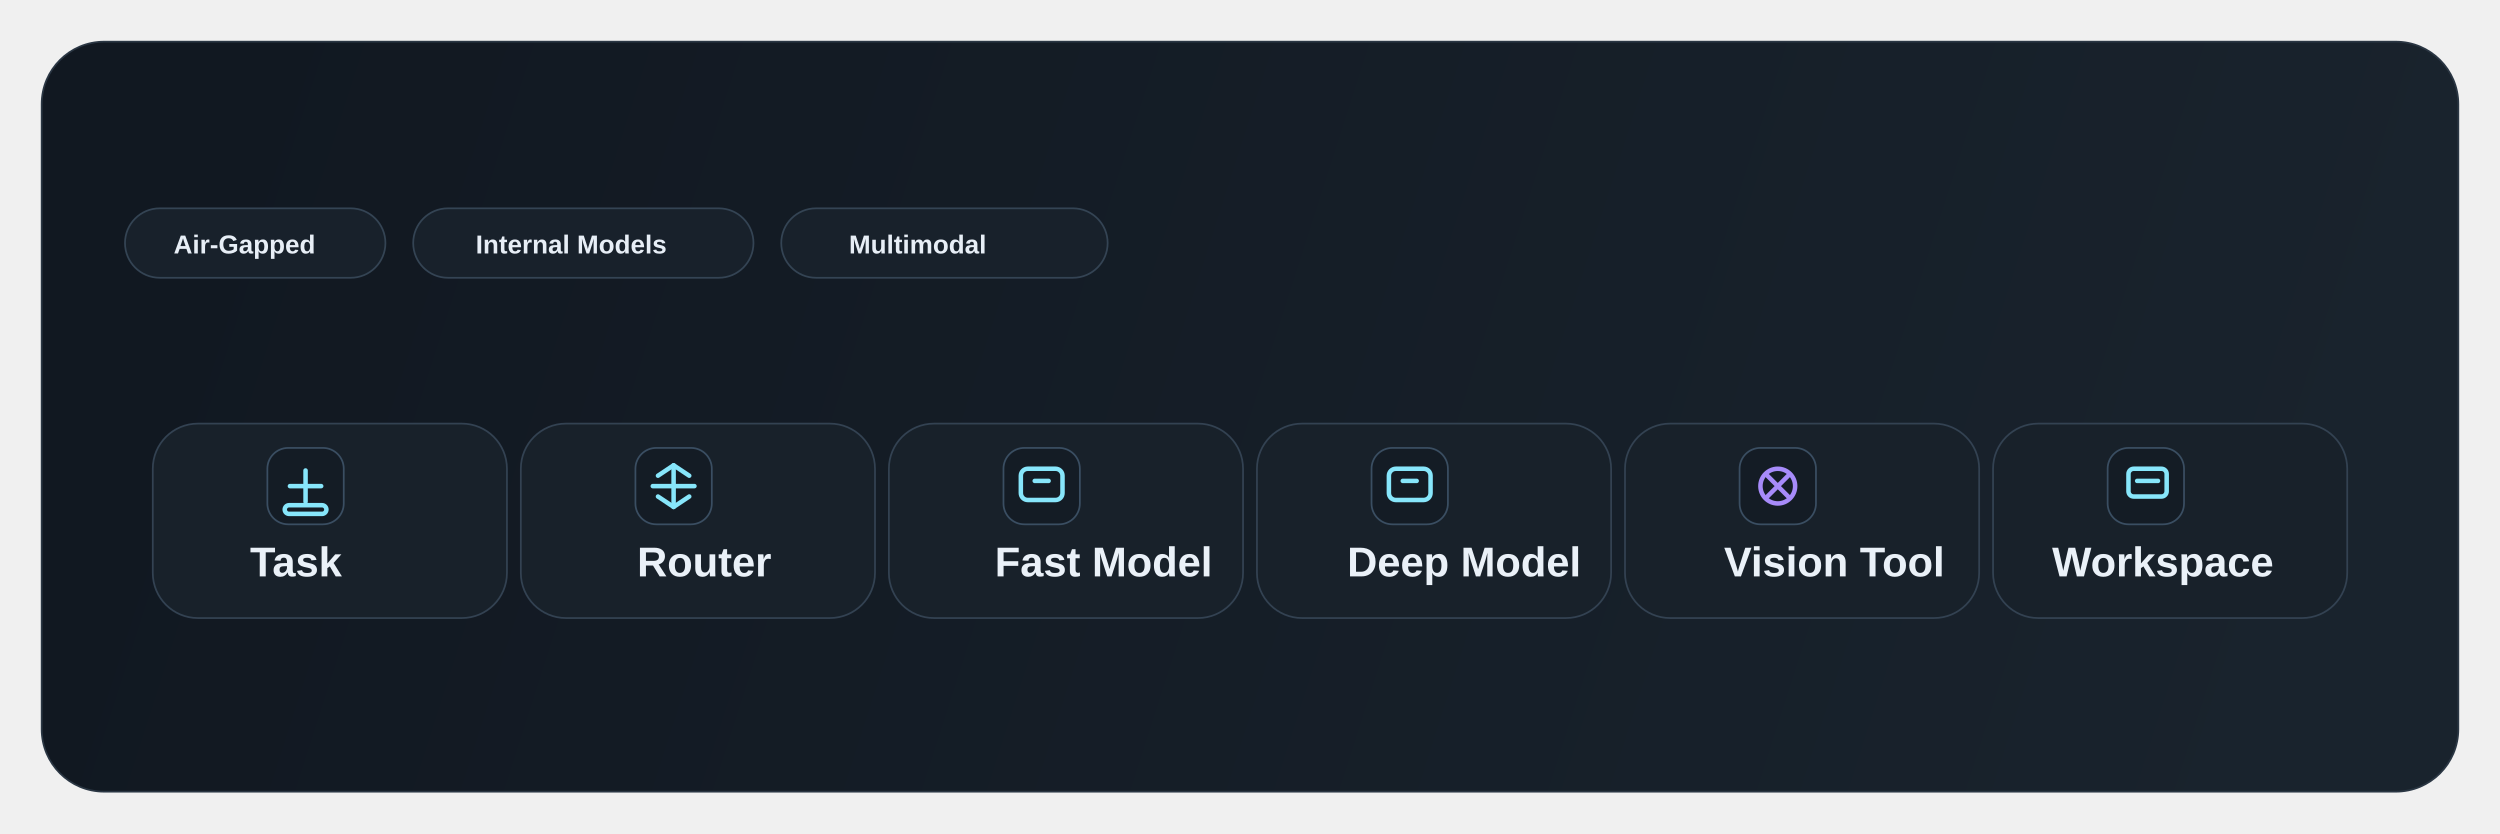
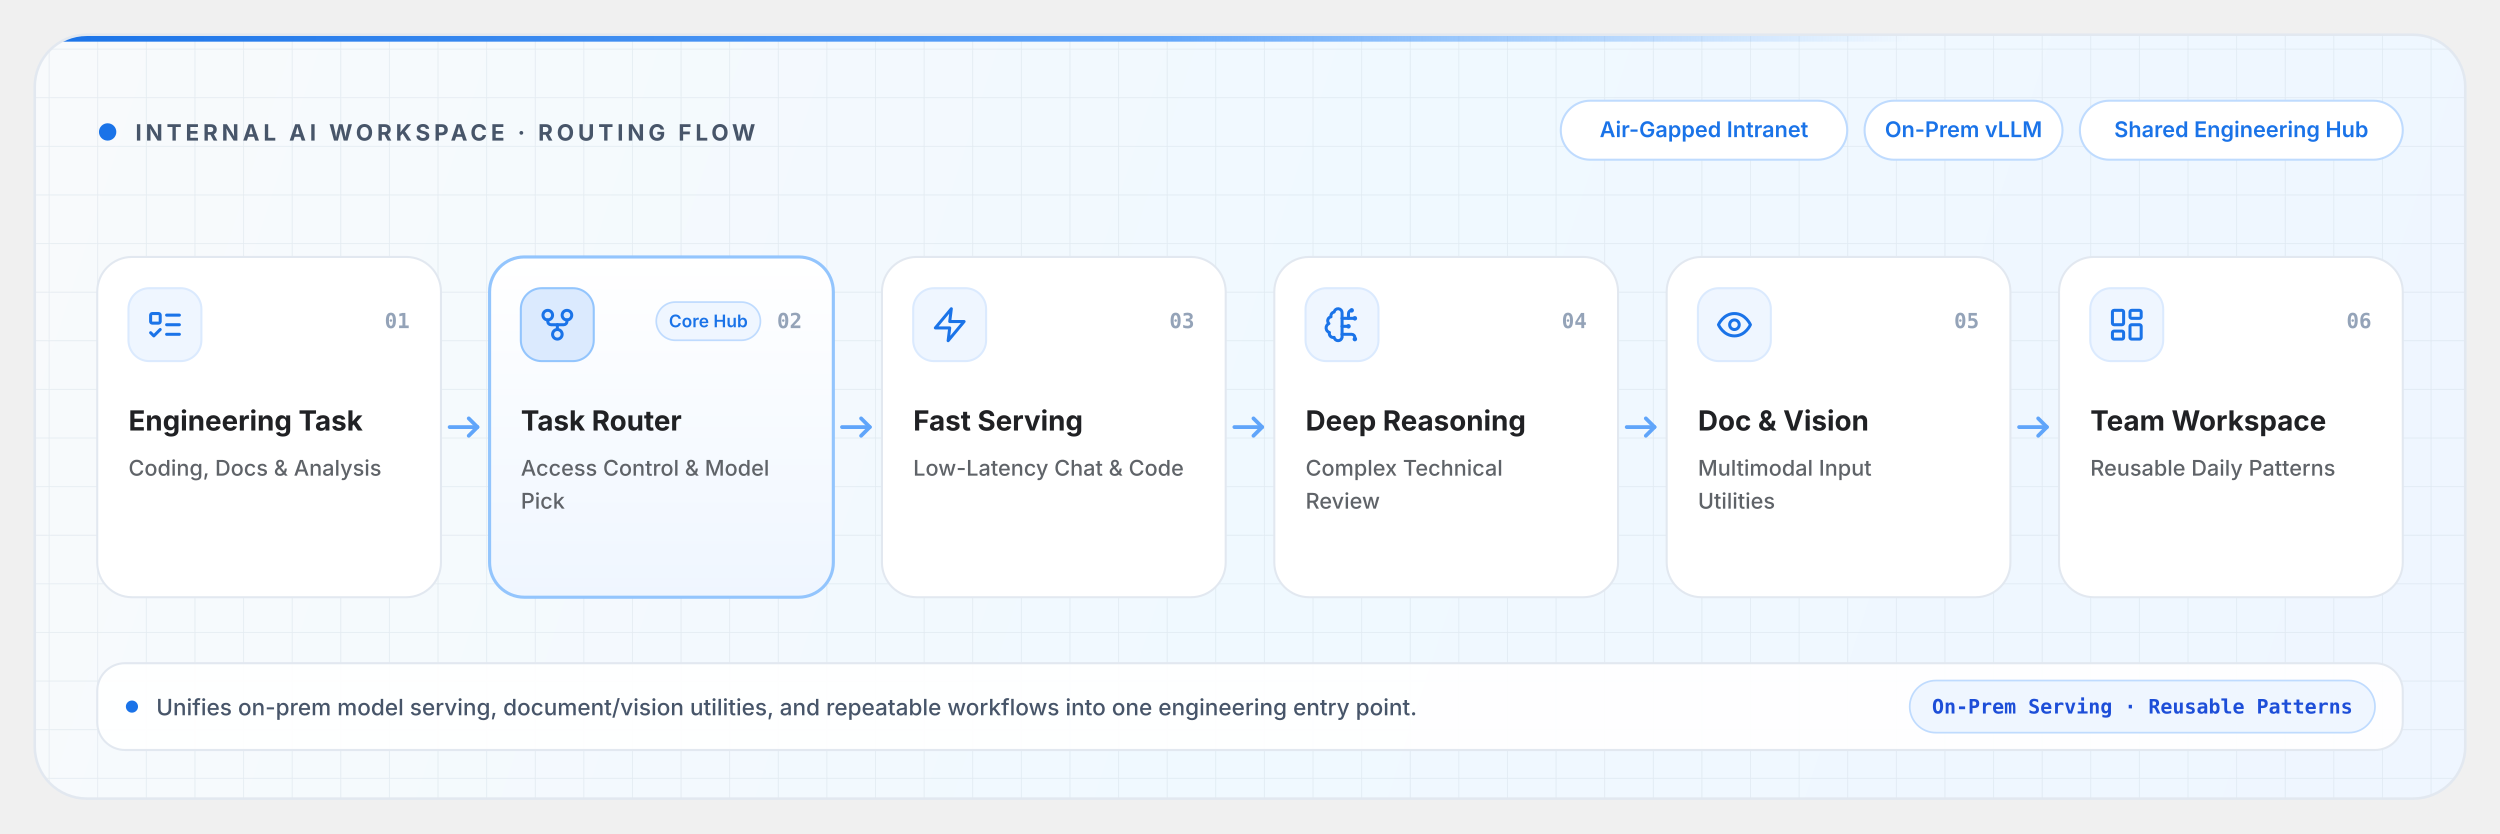
<svg xmlns="http://www.w3.org/2000/svg" width="1440" height="480" viewBox="0 0 1440 480" fill="none">
  <defs>
-     <linearGradient id="bg" x1="120" y1="48" x2="1320" y2="432" gradientUnits="userSpaceOnUse">
-       <stop stop-color="#111821" />
-       <stop offset="1" stop-color="#19232D" />
+     <linearGradient id="bg-pixart-genai-hub" x1="40" y1="20" x2="1400" y2="460" gradientUnits="userSpaceOnUse">
+       <stop stop-color="#F8FAFC" />
+       <stop offset="0.52" stop-color="#F0F9FF" />
+       <stop offset="1" stop-color="#EFF6FF" />
    </linearGradient>
-     <linearGradient id="node" x1="0" y1="0" x2="0" y2="120" gradientUnits="userSpaceOnUse">
-       <stop stop-color="#1E2833" />
-       <stop offset="1" stop-color="#18212A" />
+     <linearGradient id="topbar-pixart-genai-hub" x1="20" y1="20" x2="1100" y2="20" gradientUnits="userSpaceOnUse">
+       <stop stop-color="#1A73E8" />
+       <stop offset="0.6" stop-color="#60A5FA" />
+       <stop offset="1" stop-color="#60A5FA" stop-opacity="0" />
    </linearGradient>
-     <filter id="glow" x="-20%" y="-40%" width="140%" height="180%">
-       <feGaussianBlur stdDeviation="10" result="blur" />
-       <feMerge>
-         <feMergeNode in="blur" />
-         <feMergeNode in="SourceGraphic" />
-       </feMerge>
-     </filter>
+     <linearGradient id="card-hi-pixart-genai-hub" x1="0" y1="148" x2="0" y2="344" gradientUnits="userSpaceOnUse">
+       <stop stop-color="#FFFFFF" />
+       <stop offset="1" stop-color="#EFF6FF" />
+     </linearGradient>
+     <pattern id="grid-pixart-genai-hub" width="28" height="28" patternUnits="userSpaceOnUse">
+       <path d="M 28 0 L 0 0 0 28" fill="none" stroke="#CBD5E1" stroke-opacity="0.38" stroke-width="1" />
+     </pattern>
+     <clipPath id="panel-pixart-genai-hub">
+       <rect x="20" y="20" width="1400" height="440" rx="30" />
+     </clipPath>
  </defs>
-   <rect x="24" y="24" width="1392" height="432" rx="36" fill="url(#bg)" />
-   <rect x="24" y="24" width="1392" height="432" rx="36" stroke="#2A3643" />
-   <g transform="translate(0 60)">
-     <g font-family="Segoe UI, Arial, sans-serif">
-       <rect x="72" y="60" width="150" height="40" rx="20" fill="#18212B" stroke="#344454" />
-       <rect x="238" y="60" width="196" height="40" rx="20" fill="#18212B" stroke="#344454" />
-       <rect x="450" y="60" width="188" height="40" rx="20" fill="#18212B" stroke="#344454" />
-       <text x="100" y="86" fill="#E7EEF6" font-size="15" font-weight="600">Air-Gapped</text>
-       <text x="274" y="86" fill="#E7EEF6" font-size="15" font-weight="600">Internal Models</text>
-       <text x="489" y="86" fill="#E7EEF6" font-size="15" font-weight="600">Multimodal</text>
+   <g clip-path="url(#panel-pixart-genai-hub)">
+     <rect x="20" y="20" width="1400" height="440" rx="30" fill="url(#bg-pixart-genai-hub)" />
+     <rect x="20" y="20" width="1400" height="440" fill="url(#grid-pixart-genai-hub)" />
+     <rect x="20" y="20" width="1400" height="4" fill="url(#topbar-pixart-genai-hub)" />
+   </g>
+   <rect x="20" y="20" width="1400" height="440" rx="30" stroke="#E2E8F0" stroke-width="1.5" />
+   <circle cx="62" cy="76" r="5" fill="#1A73E8" />
+   <text x="78" y="81" font-family="Inter, Segoe UI, Arial, sans-serif" font-size="13" font-weight="700" letter-spacing="2.2" fill="#475569">INTERNAL AI WORKSPACE · ROUTING FLOW</text>
+   <rect x="899" y="58" width="165" height="34" rx="17" fill="#FFFFFF" stroke="#BFDBFE" stroke-width="1.2" />
+   <text x="981.5" y="79" text-anchor="middle" font-family="Inter, Segoe UI, Arial, sans-serif" font-size="12.5" font-weight="600" fill="#1A73E8">Air-Gapped Intranet</text>
+   <rect x="1074" y="58" width="114" height="34" rx="17" fill="#FFFFFF" stroke="#BFDBFE" stroke-width="1.2" />
+   <text x="1131" y="79" text-anchor="middle" font-family="Inter, Segoe UI, Arial, sans-serif" font-size="12.5" font-weight="600" fill="#1A73E8">On-Prem vLLM</text>
+   <rect x="1198" y="58" width="186" height="34" rx="17" fill="#FFFFFF" stroke="#BFDBFE" stroke-width="1.2" />
+   <text x="1291" y="79" text-anchor="middle" font-family="Inter, Segoe UI, Arial, sans-serif" font-size="12.5" font-weight="600" fill="#1A73E8">Shared Engineering Hub</text>
+   <g>
+     <rect x="56" y="148" width="198" height="196" rx="20" fill="#FFFFFF" stroke="#E2E8F0" stroke-width="1.2" />
+     <rect x="74" y="166" width="42" height="42" rx="12" fill="#EFF6FF" stroke="#DBEAFE" stroke-width="1.2" />
+     <g transform="translate(84 176) scale(0.92)" fill="none" stroke="#1A73E8" stroke-width="1.9" stroke-linecap="round" stroke-linejoin="round">
+       <rect x="3" y="5" width="6" height="6" rx="1" />
+       <path d="m3 17 2 2 4-4" />
+       <path d="M13 6h8" />
+       <path d="M13 12h8" />
+       <path d="M13 18h8" />
    </g>
-     <g filter="url(#glow)" stroke="#5AD7F7" stroke-width="4" stroke-linecap="round">
-       <path d="M292 240H356" />
-       <path d="M504 240H568" />
-       <path d="M716 240H780" />
-       <path d="M928 240H992" />
-       <path d="M1140 240H1204" />
+     <text x="236" y="189" text-anchor="end" font-family="ui-monospace, SFMono-Regular, Menlo, Consolas, monospace" font-size="12" font-weight="600" fill="#94A3B8">01</text>
+     <text x="74" y="248" font-family="Inter, Segoe UI, Arial, sans-serif" font-size="16" font-weight="700" fill="#202124">Engineering Task</text>
+     <text x="74" y="274" font-family="Inter, Segoe UI, Arial, sans-serif" font-size="12.5" font-weight="500" fill="#5F6368">Coding, Docs &amp; Analysis</text>
+   </g>
+   <g stroke="#60A5FA" stroke-width="2.2" stroke-linecap="round" stroke-linejoin="round">
+     <path d="M259 246H275" />
+     <path d="M270 241L275 246L270 251" fill="none" />
+   </g>
+   <g>
+     <rect x="282" y="148" width="198" height="196" rx="20" fill="url(#card-hi-pixart-genai-hub)" stroke="#93C5FD" stroke-width="1.8" />
+     <rect x="300" y="166" width="42" height="42" rx="12" fill="#DBEAFE" stroke="#93C5FD" stroke-width="1.2" />
+     <g transform="translate(310 176) scale(0.92)" fill="none" stroke="#1A73E8" stroke-width="1.9" stroke-linecap="round" stroke-linejoin="round">
+       <circle cx="12" cy="18" r="3" />
+       <circle cx="6" cy="6" r="3" />
+       <circle cx="18" cy="6" r="3" />
+       <path d="M18 9v1a2 2 0 0 1-2 2H8a2 2 0 0 1-2-2V9" />
+       <path d="M12 12v3" />
    </g>
-     <g fill="#5AD7F7">
-       <path d="M356 240L343 232V248L356 240Z" />
-       <path d="M568 240L555 232V248L568 240Z" />
-       <path d="M780 240L767 232V248L780 240Z" />
-       <path d="M992 240L979 232V248L992 240Z" />
-       <path d="M1204 240L1191 232V248L1204 240Z" />
+     <rect x="378" y="174" width="60" height="22" rx="11" fill="#EFF6FF" stroke="#BFDBFE" stroke-width="1" />
+     <text x="408" y="188.5" text-anchor="middle" font-family="Inter, Segoe UI, Arial, sans-serif" font-size="10" font-weight="600" fill="#1A73E8">Core Hub</text>
+     <text x="462" y="189" text-anchor="end" font-family="ui-monospace, SFMono-Regular, Menlo, Consolas, monospace" font-size="12" font-weight="600" fill="#94A3B8">02</text>
+     <text x="300" y="248" font-family="Inter, Segoe UI, Arial, sans-serif" font-size="16" font-weight="700" fill="#202124">Task Router</text>
+     <text x="300" y="274" font-family="Inter, Segoe UI, Arial, sans-serif" font-size="12.5" font-weight="500" fill="#5F6368">Access Control &amp; Model</text>
+     <text x="300" y="293" font-family="Inter, Segoe UI, Arial, sans-serif" font-size="12.5" font-weight="500" fill="#5F6368">Pick</text>
+   </g>
+   <g stroke="#60A5FA" stroke-width="2.2" stroke-linecap="round" stroke-linejoin="round">
+     <path d="M485 246H501" />
+     <path d="M496 241L501 246L496 251" fill="none" />
+   </g>
+   <g>
+     <rect x="508" y="148" width="198" height="196" rx="20" fill="#FFFFFF" stroke="#E2E8F0" stroke-width="1.2" />
+     <rect x="526" y="166" width="42" height="42" rx="12" fill="#EFF6FF" stroke="#DBEAFE" stroke-width="1.2" />
+     <g transform="translate(536 176) scale(0.92)" fill="none" stroke="#1A73E8" stroke-width="1.9" stroke-linecap="round" stroke-linejoin="round">
+       <polygon points="13 2 3 14 12 14 11 22 21 10 12 10 13 2" />
    </g>
-     <g fill="url(#node)" stroke="#334252">
-       <rect x="88" y="184" width="204" height="112" rx="26" />
-       <rect x="300" y="184" width="204" height="112" rx="26" />
-       <rect x="512" y="184" width="204" height="112" rx="26" />
-       <rect x="724" y="184" width="204" height="112" rx="26" />
-       <rect x="936" y="184" width="204" height="112" rx="26" />
-       <rect x="1148" y="184" width="204" height="112" rx="26" />
+     <text x="688" y="189" text-anchor="end" font-family="ui-monospace, SFMono-Regular, Menlo, Consolas, monospace" font-size="12" font-weight="600" fill="#94A3B8">03</text>
+     <text x="526" y="248" font-family="Inter, Segoe UI, Arial, sans-serif" font-size="16" font-weight="700" fill="#202124">Fast Serving</text>
+     <text x="526" y="274" font-family="Inter, Segoe UI, Arial, sans-serif" font-size="12.5" font-weight="500" fill="#5F6368">Low-Latency Chat &amp; Code</text>
+   </g>
+   <g stroke="#60A5FA" stroke-width="2.2" stroke-linecap="round" stroke-linejoin="round">
+     <path d="M711 246H727" />
+     <path d="M722 241L727 246L722 251" fill="none" />
+   </g>
+   <g>
+     <rect x="734" y="148" width="198" height="196" rx="20" fill="#FFFFFF" stroke="#E2E8F0" stroke-width="1.2" />
+     <rect x="752" y="166" width="42" height="42" rx="12" fill="#EFF6FF" stroke="#DBEAFE" stroke-width="1.2" />
+     <g transform="translate(762 176) scale(0.92)" fill="none" stroke="#1A73E8" stroke-width="1.9" stroke-linecap="round" stroke-linejoin="round">
+       <path d="M12 4.5a2.5 2.5 0 0 0-4.96-.46 2.5 2.5 0 0 0-1.98 3 2.5 2.5 0 0 0-1.32 4.24 3 3 0 0 0 .34 5.58 2.5 2.5 0 0 0 2.96 3.08 2.5 2.5 0 0 0 4.91.05L12 20V4.5Z" />
+       <path d="M16 8V5c0-1.1.9-2 2-2" />
+       <path d="M12 13h4" />
+       <path d="M12 18h6a2 2 0 0 1 2 2v1" />
+       <path d="M12 8h8" />
+       <path d="M20.5 8a.5.5 0 1 1-1 0 .5.5 0 0 1 1 0Z" />
+       <path d="M16.5 13a.5.5 0 1 1-1 0 .5.5 0 0 1 1 0Z" />
+       <path d="M20.5 21a.5.5 0 1 1-1 0 .5.5 0 0 1 1 0Z" />
+       <path d="M18.5 3a.5.5 0 1 1-1 0 .5.5 0 0 1 1 0Z" />
    </g>
-     <g fill="#141C25" stroke="#3A4E62">
-       <rect x="154" y="198" width="44" height="44" rx="12" />
-       <rect x="366" y="198" width="44" height="44" rx="12" />
-       <rect x="578" y="198" width="44" height="44" rx="12" />
-       <rect x="790" y="198" width="44" height="44" rx="12" />
-       <rect x="1002" y="198" width="44" height="44" rx="12" />
-       <rect x="1214" y="198" width="44" height="44" rx="12" />
+     <text x="914" y="189" text-anchor="end" font-family="ui-monospace, SFMono-Regular, Menlo, Consolas, monospace" font-size="12" font-weight="600" fill="#94A3B8">04</text>
+     <text x="752" y="248" font-family="Inter, Segoe UI, Arial, sans-serif" font-size="16" font-weight="700" fill="#202124">Deep Reasoning</text>
+     <text x="752" y="274" font-family="Inter, Segoe UI, Arial, sans-serif" font-size="12.5" font-weight="500" fill="#5F6368">Complex Technical</text>
+     <text x="752" y="293" font-family="Inter, Segoe UI, Arial, sans-serif" font-size="12.5" font-weight="500" fill="#5F6368">Review</text>
+   </g>
+   <g stroke="#60A5FA" stroke-width="2.2" stroke-linecap="round" stroke-linejoin="round">
+     <path d="M937 246H953" />
+     <path d="M948 241L953 246L948 251" fill="none" />
+   </g>
+   <g>
+     <rect x="960" y="148" width="198" height="196" rx="20" fill="#FFFFFF" stroke="#E2E8F0" stroke-width="1.2" />
+     <rect x="978" y="166" width="42" height="42" rx="12" fill="#EFF6FF" stroke="#DBEAFE" stroke-width="1.2" />
+     <g transform="translate(988 176) scale(0.92)" fill="none" stroke="#1A73E8" stroke-width="1.9" stroke-linecap="round" stroke-linejoin="round">
+       <path d="M2 12s3-7 10-7 10 7 10 7-3 7-10 7-10-7-10-7Z" />
+       <circle cx="12" cy="12" r="3" />
    </g>
-     <g fill="none" stroke="#87E6FB" stroke-width="2.6" stroke-linecap="round" stroke-linejoin="round">
-       <path d="M167 220H185" />
-       <path d="M176 211V229" />
-       <rect x="164" y="231" width="24" height="5" rx="2.5" />
-       <path d="M376 220H400" />
-       <path d="M388 208V232" />
-       <path d="M379 214L388 208L397 214" />
-       <path d="M379 226L388 232L397 226" />
-       <rect x="588" y="210" width="24" height="18" rx="4" />
-       <path d="M596 217H604" />
-       <rect x="800" y="210" width="24" height="18" rx="4" />
-       <path d="M808 217H816" />
-       <circle cx="1024" cy="220" r="10" stroke="#A78BFA" />
-       <path d="M1018 214L1030 226M1030 214L1018 226" stroke="#A78BFA" />
-       <rect x="1226" y="210" width="22" height="16" rx="3" />
-       <path d="M1231 217H1243" />
+     <text x="1140" y="189" text-anchor="end" font-family="ui-monospace, SFMono-Regular, Menlo, Consolas, monospace" font-size="12" font-weight="600" fill="#94A3B8">05</text>
+     <text x="978" y="248" font-family="Inter, Segoe UI, Arial, sans-serif" font-size="16" font-weight="700" fill="#202124">Doc &amp; Vision</text>
+     <text x="978" y="274" font-family="Inter, Segoe UI, Arial, sans-serif" font-size="12.5" font-weight="500" fill="#5F6368">Multimodal Input</text>
+     <text x="978" y="293" font-family="Inter, Segoe UI, Arial, sans-serif" font-size="12.5" font-weight="500" fill="#5F6368">Utilities</text>
+   </g>
+   <g stroke="#60A5FA" stroke-width="2.2" stroke-linecap="round" stroke-linejoin="round">
+     <path d="M1163 246H1179" />
+     <path d="M1174 241L1179 246L1174 251" fill="none" />
+   </g>
+   <g>
+     <rect x="1186" y="148" width="198" height="196" rx="20" fill="#FFFFFF" stroke="#E2E8F0" stroke-width="1.2" />
+     <rect x="1204" y="166" width="42" height="42" rx="12" fill="#EFF6FF" stroke="#DBEAFE" stroke-width="1.2" />
+     <g transform="translate(1214 176) scale(0.92)" fill="none" stroke="#1A73E8" stroke-width="1.9" stroke-linecap="round" stroke-linejoin="round">
+       <rect width="7" height="9" x="3" y="3" rx="1" />
+       <rect width="7" height="5" x="14" y="3" rx="1" />
+       <rect width="7" height="9" x="14" y="12" rx="1" />
+       <rect width="7" height="5" x="3" y="16" rx="1" />
    </g>
-     <g font-family="Segoe UI, Arial, sans-serif" fill="#EAF1F8" font-size="24" font-weight="700">
-       <text x="144" y="272">Task</text>
-       <text x="367" y="272">Router</text>
-       <text x="573" y="272">Fast Model</text>
-       <text x="776" y="272">Deep Model</text>
-       <text x="993" y="272">Vision Tool</text>
-       <text x="1182" y="272">Workspace</text>
-     </g>
+     <text x="1366" y="189" text-anchor="end" font-family="ui-monospace, SFMono-Regular, Menlo, Consolas, monospace" font-size="12" font-weight="600" fill="#94A3B8">06</text>
+     <text x="1204" y="248" font-family="Inter, Segoe UI, Arial, sans-serif" font-size="16" font-weight="700" fill="#202124">Team Workspace</text>
+     <text x="1204" y="274" font-family="Inter, Segoe UI, Arial, sans-serif" font-size="12.5" font-weight="500" fill="#5F6368">Reusable Daily Patterns</text>
  </g>
+   <rect x="56" y="382" width="1328" height="50" rx="16" fill="#FFFFFF" fill-opacity="0.92" stroke="#E2E8F0" stroke-width="1.2" />
+   <circle cx="76" cy="407" r="3.5" fill="#1A73E8" />
+   <text x="90" y="412" font-family="Inter, Segoe UI, Arial, sans-serif" font-size="13" font-weight="500" fill="#475569">Unifies on-prem model serving, document/vision utilities, and repeatable workflows into one engineering entry point.</text>
+   <rect x="1100" y="392" width="268" height="30" rx="15" fill="#EFF6FF" stroke="#BFDBFE" stroke-width="1" />
+   <text x="1234" y="411" text-anchor="middle" font-family="ui-monospace, SFMono-Regular, Menlo, Consolas, monospace" font-size="11.5" font-weight="600" fill="#1D4ED8">On-Prem Serving · Reusable Patterns</text>
</svg>
